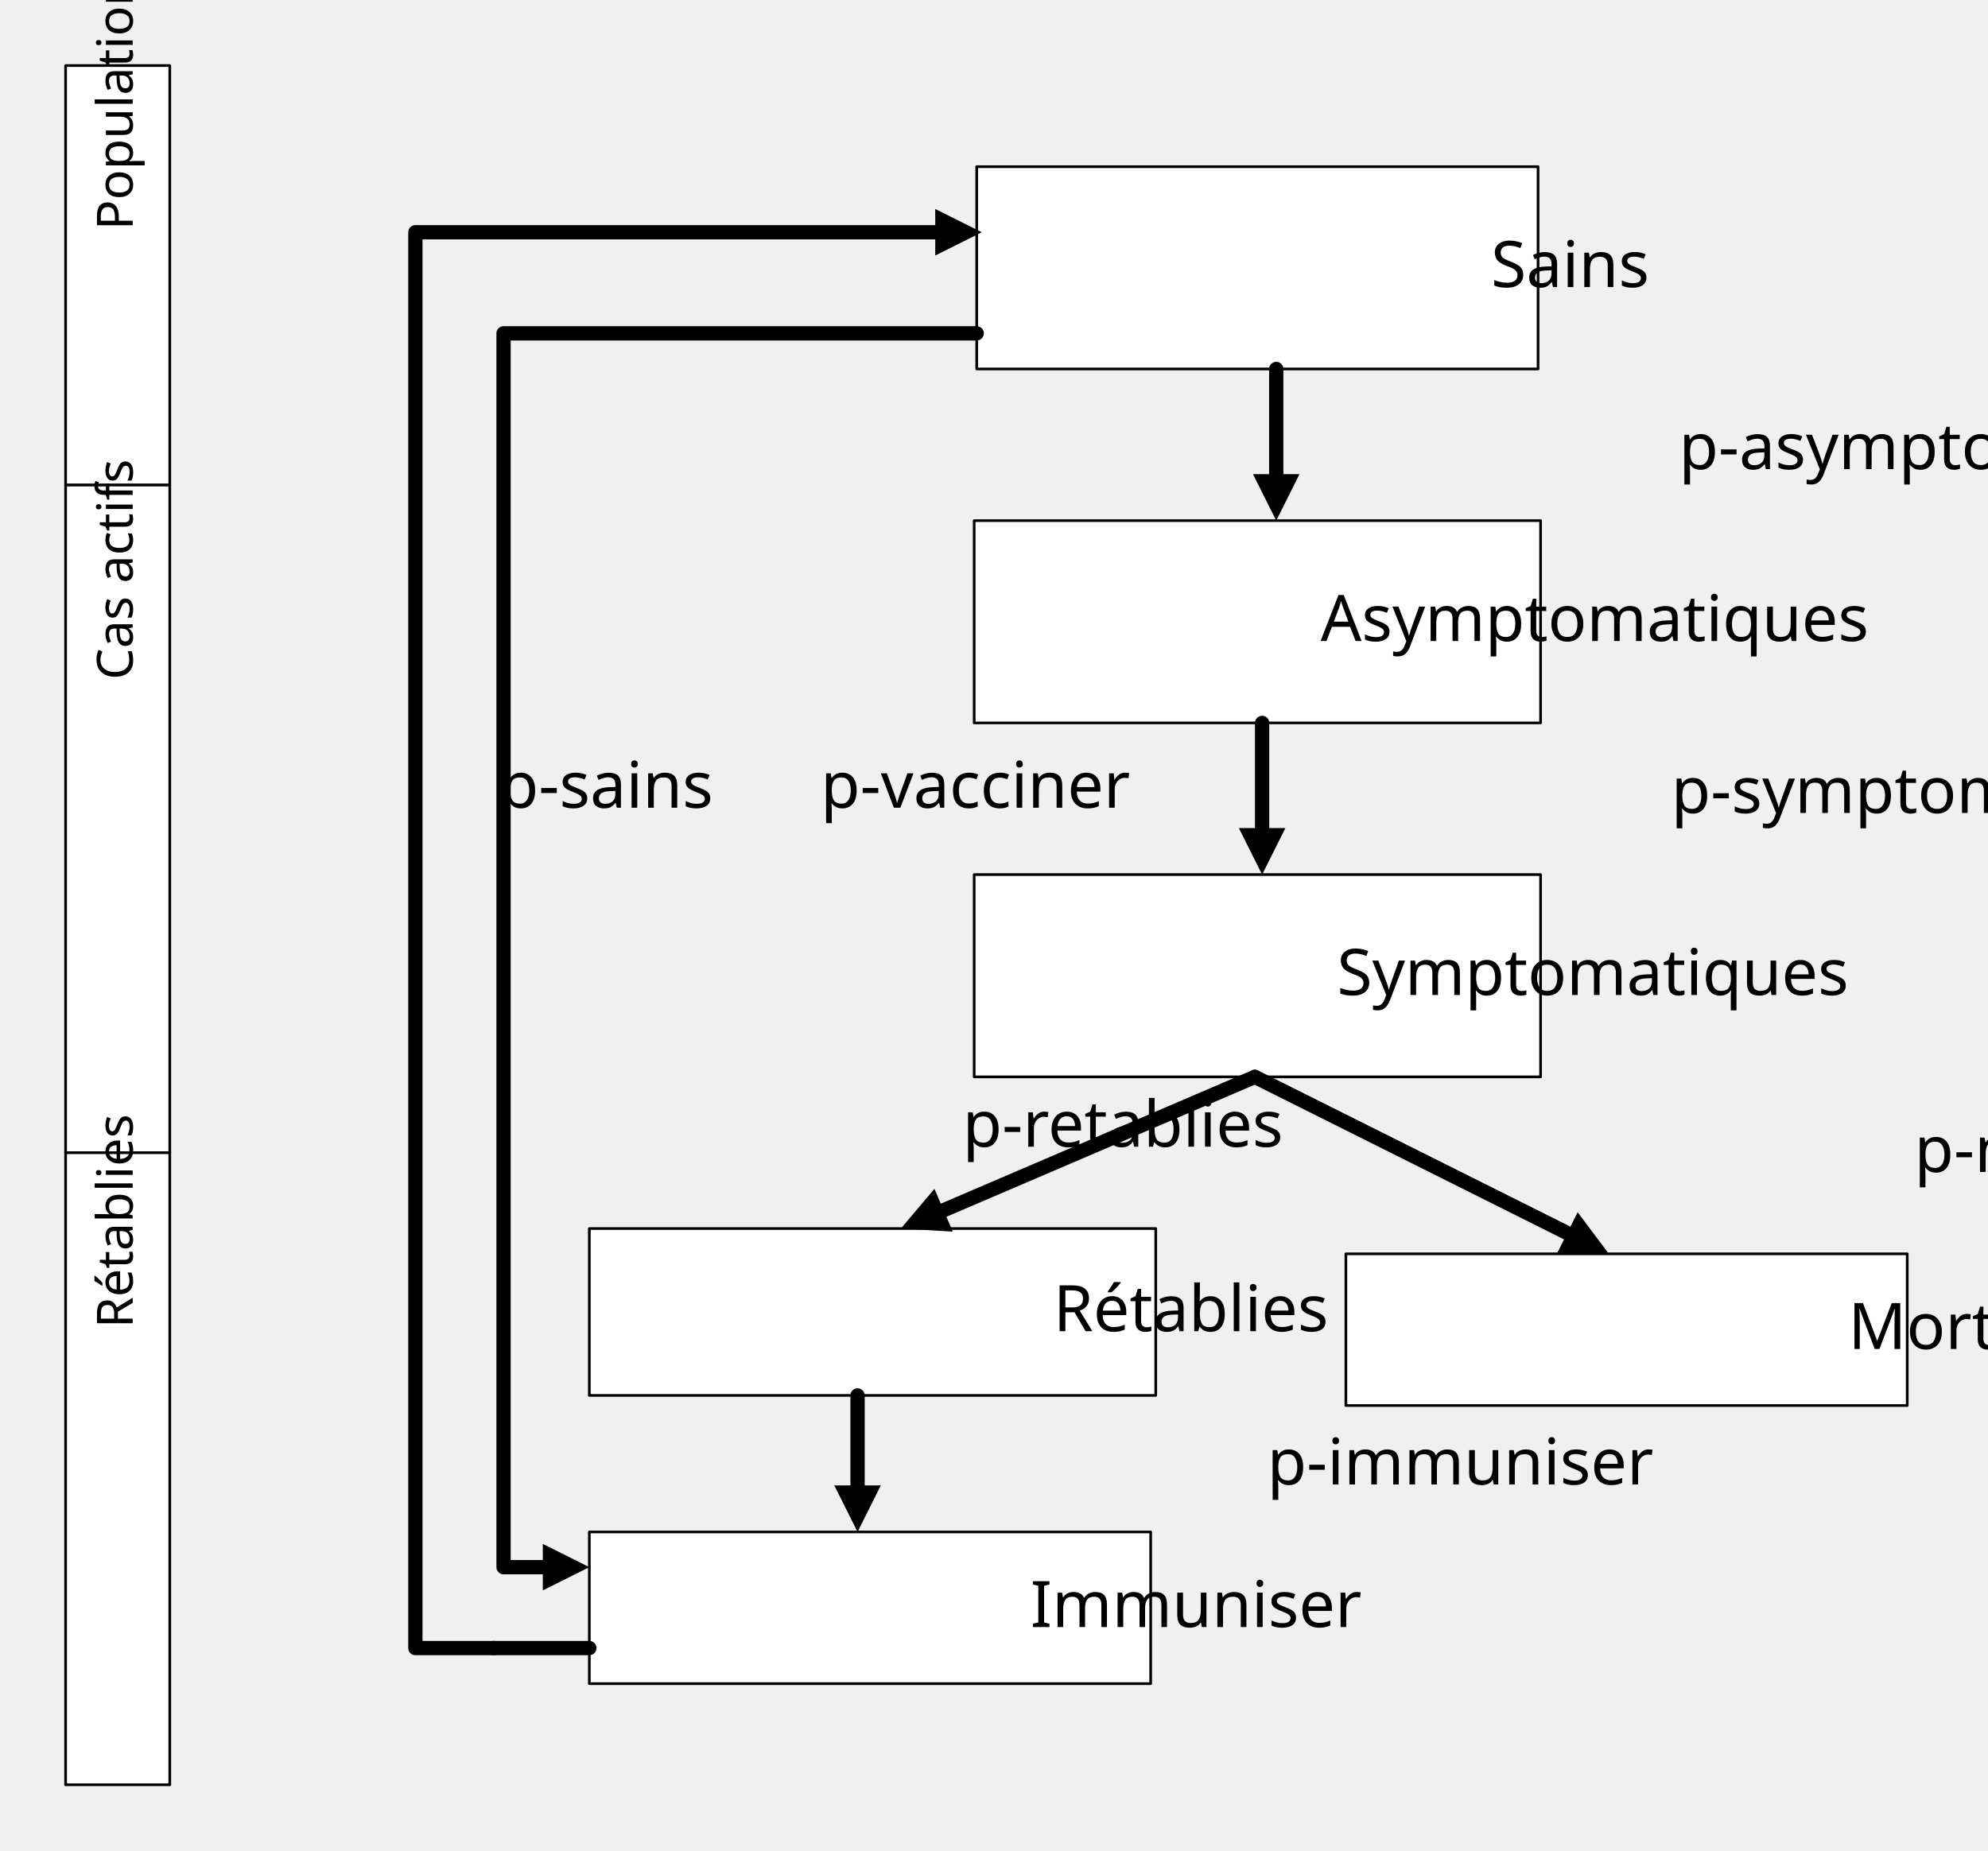
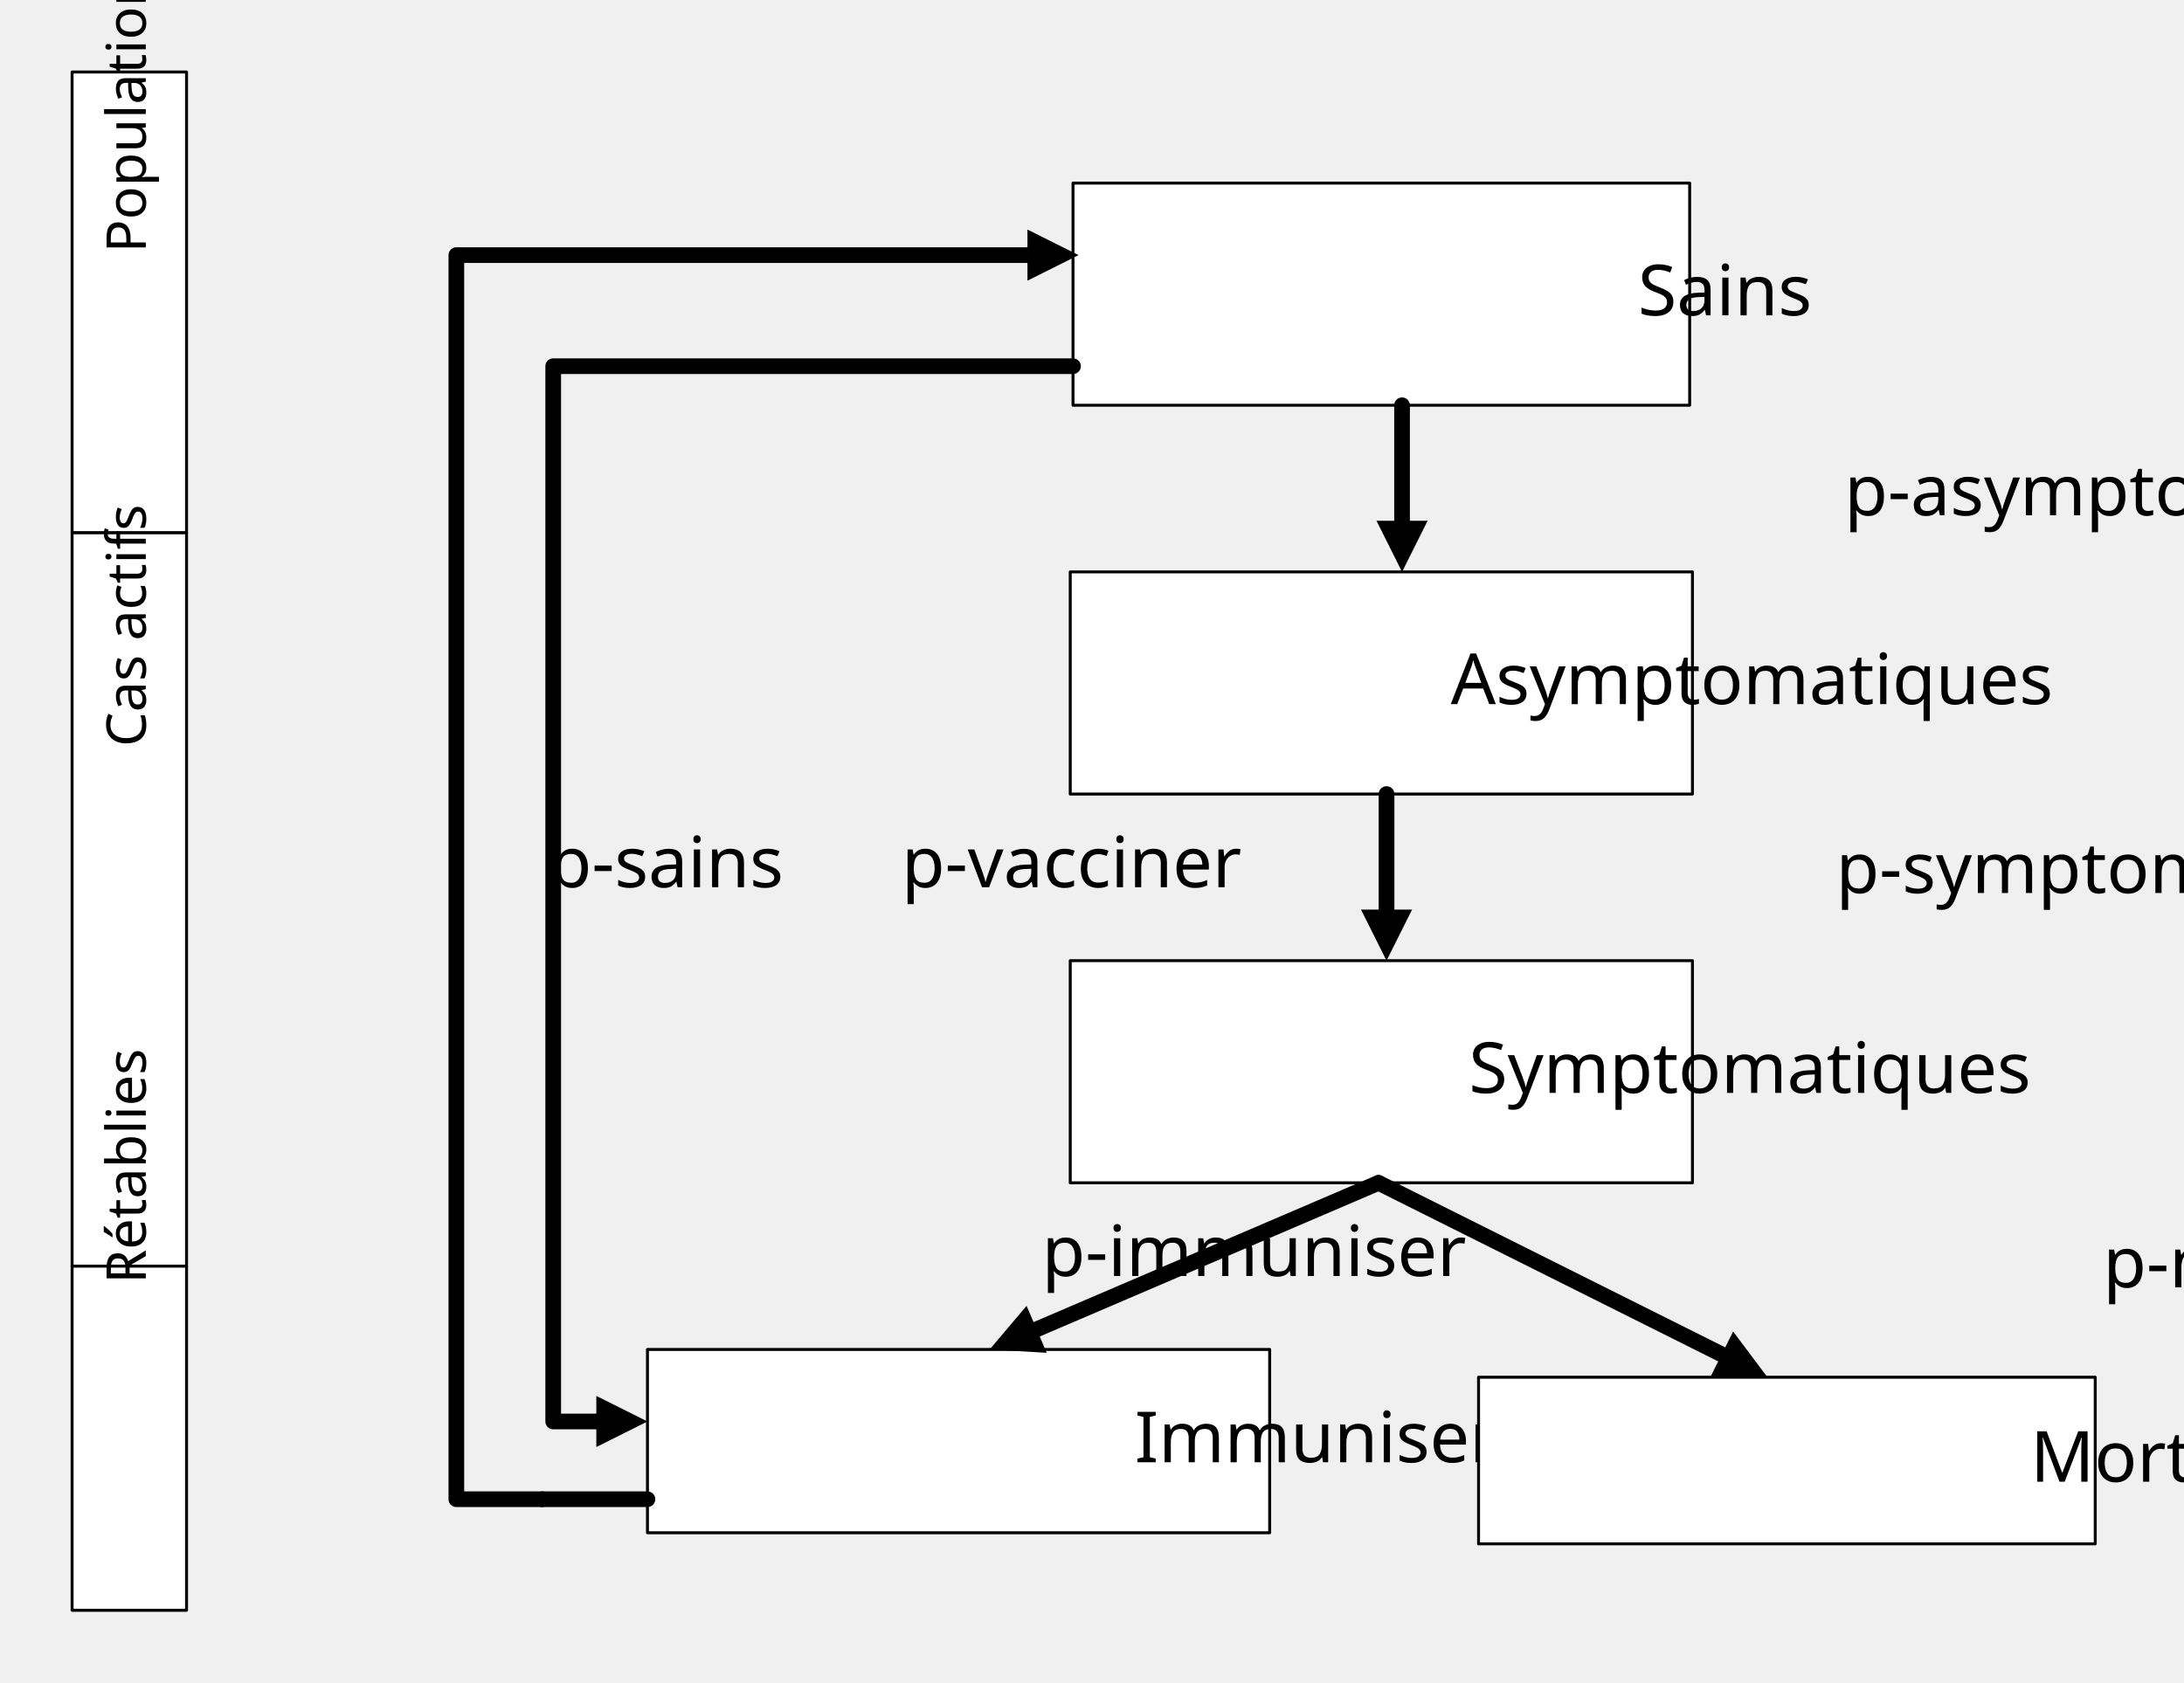
- <svg xmlns="http://www.w3.org/2000/svg" xmlns:ns1="http://schemas.microsoft.com/visio/2003/SVGExtensions/" xmlns:xlink="http://www.w3.org/1999/xlink" width="7.738in" height="7.203in" viewBox="0 0 557.141 518.64" xml:space="preserve" color-interpolation-filters="sRGB" class="st8">
+ <svg xmlns="http://www.w3.org/2000/svg" xmlns:ns1="http://schemas.microsoft.com/visio/2003/SVGExtensions/" xmlns:xlink="http://www.w3.org/1999/xlink" width="7.738in" height="5.962in" viewBox="0 0 557.141 429.298" xml:space="preserve" color-interpolation-filters="sRGB" class="st8">
  <ns1:documentProperties ns1:langID="1036" ns1:metric="true" ns1:viewMarkup="false">
    <ns1:userDefs>
      <ns1:ud ns1:nameU="msvNoAutoConnect" ns1:val="VT0(1):26" />
    </ns1:userDefs>
  </ns1:documentProperties>
  <style type="text/css">
	
		.st1 {fill:#ffffff;stroke:#000000;stroke-linecap:round;stroke-linejoin:round;stroke-width:0.75}
		.st2 {fill:#000000;font-family:Calibri;font-size:1.5em}
- 		.st3 {marker-end:url(#mrkr4-24);stroke:#000000;stroke-linecap:round;stroke-linejoin:round;stroke-width:4}
- 		.st4 {fill:#000000;fill-opacity:1;stroke:#000000;stroke-opacity:1;stroke-width:0.613}
- 		.st5 {fill:#000000;font-family:Calibri;font-size:1.167em}
+ 		.st3 {fill:#000000;font-family:Calibri;font-size:1.167em}
+ 		.st4 {marker-end:url(#mrkr4-30);stroke:#000000;stroke-linecap:round;stroke-linejoin:round;stroke-width:4}
+ 		.st5 {fill:#000000;fill-opacity:1;stroke:#000000;stroke-opacity:1;stroke-width:0.613}
		.st6 {fill:none;stroke:none;stroke-linecap:round;stroke-linejoin:round;stroke-width:0.75}
		.st7 {stroke:#000000;stroke-linecap:round;stroke-linejoin:round;stroke-width:4}
		.st8 {fill:none;fill-rule:evenodd;font-size:12px;overflow:visible;stroke-linecap:square;stroke-miterlimit:3}
	
	</style>
  <defs id="Markers">
    <g id="lend4">
      <path d="M 2 1 L 0 0 L 2 -1 L 2 1 " style="stroke:none" />
    </g>
-     <marker id="mrkr4-24" class="st4" ns1:arrowType="4" ns1:arrowSize="2" ns1:setback="3.26" refX="-3.26" orient="auto" markerUnits="strokeWidth" overflow="visible">
+     <marker id="mrkr4-30" class="st5" ns1:arrowType="4" ns1:arrowSize="2" ns1:setback="3.26" refX="-3.26" orient="auto" markerUnits="strokeWidth" overflow="visible">
      <use xlink:href="#lend4" transform="scale(-1.63,-1.63) " />
    </marker>
  </defs>
  <g ns1:mID="0" ns1:index="1" ns1:groupContext="foregroundPage">
    <ns1:pageProperties ns1:drawingScale="0.0393701" ns1:pageScale="0.0393701" ns1:drawingUnits="24" ns1:shadowOffsetX="8.50394" ns1:shadowOffsetY="-8.50394" />
    <ns1:layer ns1:name="Connector" ns1:index="0" />
-     <g id="shape1-1" ns1:mID="1" ns1:groupContext="shape" transform="translate(273.726,-415.225)">
+     <g id="shape1-1" ns1:mID="1" ns1:groupContext="shape" transform="translate(273.726,-325.884)">
      <ns1:textBlock ns1:margins="rect(4,4,4,4)" ns1:tabSpace="42.5197" />
-       <ns1:textRect cx="78.661" cy="490.293" width="157.33" height="56.693" />
-       <rect x="0" y="461.947" width="157.323" height="56.693" class="st1" />
-       <text x="59.9" y="495.69" class="st2" ns1:langID="1036">
+       <ns1:textRect cx="78.661" cy="400.952" width="157.33" height="56.693" />
+       <rect x="0" y="372.605" width="157.323" height="56.693" class="st1" />
+       <text x="59.9" y="406.35" class="st2" ns1:langID="1036">
        <ns1:paragraph ns1:horizAlign="1" />
        <ns1:tabList />Sains</text>
    </g>
-     <g id="shape2-4" ns1:mID="2" ns1:groupContext="shape" transform="translate(273.018,-316.013)">
+     <g id="shape2-4" ns1:mID="2" ns1:groupContext="shape" transform="translate(273.018,-226.671)">
      <ns1:textBlock ns1:margins="rect(4,4,4,4)" ns1:tabSpace="42.5197" />
-       <ns1:textRect cx="79.37" cy="490.293" width="158.75" height="56.693" />
-       <rect x="0" y="461.947" width="158.74" height="56.693" class="st1" />
-       <text x="12.85" y="495.69" class="st2" ns1:langID="1036">
+       <ns1:textRect cx="79.37" cy="400.952" width="158.75" height="56.693" />
+       <rect x="0" y="372.605" width="158.74" height="56.693" class="st1" />
+       <text x="12.85" y="406.35" class="st2" ns1:langID="1036">
        <ns1:paragraph ns1:horizAlign="1" />
        <ns1:tabList />Asymptomatiques</text>
    </g>
-     <g id="shape3-7" ns1:mID="3" ns1:groupContext="shape" transform="translate(273.018,-216.8)">
+     <g id="shape3-7" ns1:mID="3" ns1:groupContext="shape" transform="translate(273.018,-127.459)">
      <ns1:textBlock ns1:margins="rect(4,4,4,4)" ns1:tabSpace="42.5197" />
-       <ns1:textRect cx="79.37" cy="490.293" width="158.75" height="56.693" />
-       <rect x="0" y="461.947" width="158.74" height="56.693" class="st1" />
-       <text x="17.45" y="495.69" class="st2" ns1:langID="1036">
+       <ns1:textRect cx="79.37" cy="400.952" width="158.75" height="56.693" />
+       <rect x="0" y="372.605" width="158.74" height="56.693" class="st1" />
+       <text x="17.45" y="406.35" class="st2" ns1:langID="1036">
        <ns1:paragraph ns1:horizAlign="1" />
        <ns1:tabList />Symptomatiques</text>
    </g>
-     <g id="shape4-10" ns1:mID="4" ns1:groupContext="shape" transform="translate(165.159,-127.509)">
+     <g id="shape4-10" ns1:mID="4" ns1:groupContext="shape" transform="translate(165.159,-38.1673)">
      <ns1:textBlock ns1:margins="rect(4,4,4,4)" ns1:tabSpace="42.5197" />
-       <ns1:textRect cx="79.37" cy="495.254" width="158.75" height="46.772" />
-       <rect x="0" y="471.868" width="158.74" height="46.772" class="st1" />
-       <text x="45.82" y="500.65" class="st2" ns1:langID="1036">
+       <ns1:textRect cx="79.37" cy="405.912" width="158.75" height="46.772" />
+       <rect x="0" y="382.527" width="158.74" height="46.772" class="st1" />
+       <text x="40.07" y="411.31" class="st2" ns1:langID="1036">
+         <ns1:paragraph ns1:horizAlign="1" />
+         <ns1:tabList />Immuniser</text>
+     </g>
+     <g id="shape5-13" ns1:mID="5" ns1:groupContext="shape" transform="translate(377.191,-35.3327)">
+       <ns1:textBlock ns1:margins="rect(4,4,4,4)" ns1:tabSpace="42.5197" />
+       <ns1:textRect cx="78.661" cy="408.038" width="157.33" height="42.52" />
+       <rect x="0" y="386.779" width="157.323" height="42.52" class="st1" />
+       <text x="56.55" y="413.44" class="st2" ns1:langID="1036">
+         <ns1:paragraph ns1:horizAlign="1" />
+         <ns1:tabList />Morts</text>
+     </g>
+     <g id="shape20-16" ns1:mID="20" ns1:groupContext="shape" transform="translate(-381.726,135.963) rotate(-90)">
+       <ns1:textBlock ns1:margins="rect(4,4,4,4)" ns1:tabSpace="42.5197" />
+       <ns1:textRect cx="58.794" cy="414.7" width="117.59" height="29.197" />
+       <rect x="0" y="400.101" width="117.588" height="29.197" class="st1" />
+       <text x="5.94" y="418.9" class="st3" ns1:langID="1036">
+         <ns1:paragraph ns1:horizAlign="1" />
+         <ns1:tabList />Populations saines</text>
+     </g>
+     <g id="shape21-19" ns1:mID="21" ns1:groupContext="shape" transform="translate(-381.726,323.099) rotate(-90)">
+       <ns1:textBlock ns1:margins="rect(4,4,4,4)" ns1:tabSpace="42.5197" />
+       <ns1:textRect cx="93.568" cy="414.7" width="187.14" height="29.197" />
+       <rect x="0" y="400.101" width="187.137" height="29.197" class="st1" />
+       <text x="67.02" y="418.9" class="st3" ns1:langID="1036">
+         <ns1:paragraph ns1:horizAlign="1" />
+         <ns1:tabList />Cas actifs</text>
+     </g>
+     <g id="shape22-22" ns1:mID="22" ns1:groupContext="shape" transform="translate(-381.726,410.923) rotate(-90)">
+       <ns1:textBlock ns1:margins="rect(4,4,4,4)" ns1:tabSpace="42.5197" />
+       <ns1:textRect cx="43.912" cy="414.7" width="87.83" height="29.197" />
+       <rect x="0" y="400.101" width="87.824" height="29.197" class="st1" />
+       <text x="17.82" y="418.9" class="st3" ns1:langID="1036">
        <ns1:paragraph ns1:horizAlign="1" />
        <ns1:tabList />Rétablies</text>
    </g>
-     <g id="shape5-13" ns1:mID="5" ns1:groupContext="shape" transform="translate(377.191,-124.674)">
+     <g id="shape26-25" ns1:mID="26" ns1:groupContext="shape" transform="translate(116.404,-46.7215)">
+       <path d="M21.94 429.3 L0 429.3 L0 111.82 L145.7 111.82" class="st4" />
+     </g>
+     <g id="shape27-31" ns1:mID="27" ns1:groupContext="shape" transform="translate(543.667,-82.1364) rotate(26.5651)">
+       <path d="M0 429.3 L97.88 429.3" class="st4" />
+     </g>
+     <g id="shape28-36" ns1:mID="28" ns1:groupContext="shape" transform="translate(520.788,696.427) rotate(156.801)">
+       <path d="M0 429.3 L94.9 429.3" class="st4" />
+     </g>
+     <g id="shape29-41" ns1:mID="29" ns1:groupContext="shape" transform="translate(380.026,-289.033)">
      <ns1:textBlock ns1:margins="rect(4,4,4,4)" ns1:tabSpace="42.5197" />
-       <ns1:textRect cx="78.661" cy="497.38" width="157.33" height="42.52" />
-       <rect x="0" y="476.12" width="157.323" height="42.52" class="st1" />
-       <text x="56.55" y="502.78" class="st2" ns1:langID="1036">
-         <ns1:paragraph ns1:horizAlign="1" />
-         <ns1:tabList />Morts</text>
-     </g>
-     <g id="shape6-16" ns1:mID="6" ns1:groupContext="shape" transform="translate(165.159,-46.7215)">
-       <ns1:textBlock ns1:margins="rect(4,4,4,4)" ns1:tabSpace="42.5197" />
-       <ns1:textRect cx="78.661" cy="497.38" width="157.33" height="42.52" />
-       <rect x="0" y="476.12" width="157.323" height="42.52" class="st1" />
-       <text x="39.36" y="502.78" class="st2" ns1:langID="1036">
-         <ns1:paragraph ns1:horizAlign="1" />
-         <ns1:tabList />Immuniser</text>
-     </g>
-     <g id="shape19-19" ns1:mID="19" ns1:groupContext="shape" ns1:layerMember="0" transform="translate(233.241,-127.509)">
-       <path d="M7.09 518.64 L7.09 543.87" class="st3" />
-     </g>
-     <g id="shape20-25" ns1:mID="20" ns1:groupContext="shape" transform="translate(-471.068,135.963) rotate(-90)">
-       <ns1:textBlock ns1:margins="rect(4,4,4,4)" ns1:tabSpace="42.5197" />
-       <ns1:textRect cx="58.794" cy="504.041" width="117.59" height="29.197" />
-       <rect x="0" y="489.443" width="117.588" height="29.197" class="st1" />
-       <text x="5.94" y="508.24" class="st5" ns1:langID="1036">
-         <ns1:paragraph ns1:horizAlign="1" />
-         <ns1:tabList />Populations saines</text>
-     </g>
-     <g id="shape21-28" ns1:mID="21" ns1:groupContext="shape" transform="translate(-471.068,323.099) rotate(-90)">
-       <ns1:textBlock ns1:margins="rect(4,4,4,4)" ns1:tabSpace="42.5197" />
-       <ns1:textRect cx="93.568" cy="504.041" width="187.14" height="29.197" />
-       <rect x="0" y="489.443" width="187.137" height="29.197" class="st1" />
-       <text x="67.02" y="508.24" class="st5" ns1:langID="1036">
-         <ns1:paragraph ns1:horizAlign="1" />
-         <ns1:tabList />Cas actifs</text>
-     </g>
-     <g id="shape22-31" ns1:mID="22" ns1:groupContext="shape" transform="translate(-471.068,500.265) rotate(-90)">
-       <ns1:textBlock ns1:margins="rect(4,4,4,4)" ns1:tabSpace="42.5197" />
-       <ns1:textRect cx="88.583" cy="504.041" width="177.17" height="29.197" />
-       <rect x="0" y="489.443" width="177.165" height="29.197" class="st1" />
-       <text x="62.49" y="508.24" class="st5" ns1:langID="1036">
-         <ns1:paragraph ns1:horizAlign="1" />
-         <ns1:tabList />Rétablies</text>
-     </g>
-     <g id="shape26-34" ns1:mID="26" ns1:groupContext="shape" transform="translate(116.404,-56.6929)">
-       <path d="M21.94 518.64 L0 518.64 L0 121.79 L145.7 121.79" class="st3" />
-     </g>
-     <g id="shape27-39" ns1:mID="27" ns1:groupContext="shape" transform="translate(583.622,-162.046) rotate(26.5651)">
-       <path d="M0 518.64 L97.88 518.64" class="st3" />
-     </g>
-     <g id="shape28-44" ns1:mID="28" ns1:groupContext="shape" transform="translate(555.981,778.545) rotate(156.801)">
-       <path d="M0 518.64 L94.9 518.64" class="st3" />
-     </g>
-     <g id="shape29-49" ns1:mID="29" ns1:groupContext="shape" transform="translate(380.026,-378.375)">
-       <ns1:textBlock ns1:margins="rect(4,4,4,4)" ns1:tabSpace="42.5197" />
-       <ns1:textRect cx="79.37" cy="504.467" width="158.75" height="28.346" />
-       <rect x="0" y="490.293" width="158.74" height="28.346" class="st6" />
-       <text x="6.27" y="509.87" class="st2" ns1:langID="1036">
+       <ns1:textRect cx="79.37" cy="415.125" width="158.75" height="28.346" />
+       <rect x="0" y="400.952" width="158.74" height="28.346" class="st6" />
+       <text x="6.27" y="420.53" class="st2" ns1:langID="1036">
        <ns1:paragraph ns1:horizAlign="1" />
        <ns1:tabList />p-asymptomatiques</text>
    </g>
-     <g id="shape30-52" ns1:mID="30" ns1:groupContext="shape" transform="translate(373.556,-281.997)">
+     <g id="shape30-44" ns1:mID="30" ns1:groupContext="shape" transform="translate(373.556,-192.656)">
      <ns1:textBlock ns1:margins="rect(4,4,4,4)" ns1:tabSpace="42.5197" />
-       <ns1:textRect cx="79.37" cy="504.467" width="158.75" height="28.346" />
-       <rect x="0" y="490.293" width="158.74" height="28.346" class="st6" />
-       <text x="10.58" y="509.87" class="st2" ns1:langID="1036">
+       <ns1:textRect cx="79.37" cy="415.125" width="158.75" height="28.346" />
+       <rect x="0" y="400.952" width="158.74" height="28.346" class="st6" />
+       <text x="10.58" y="420.53" class="st2" ns1:langID="1036">
        <ns1:paragraph ns1:horizAlign="1" />
        <ns1:tabList />p-symptomatiques</text>
    </g>
-     <g id="shape31-55" ns1:mID="31" ns1:groupContext="shape" transform="translate(175.931,-188.454)">
+     <g id="shape32-47" ns1:mID="32" ns1:groupContext="shape" transform="translate(432.467,-92.0256)">
      <ns1:textBlock ns1:margins="rect(4,4,4,4)" ns1:tabSpace="42.5197" />
-       <ns1:textRect cx="48.898" cy="504.467" width="97.8" height="28.346" />
-       <rect x="0" y="490.293" width="97.795" height="28.346" class="st6" />
-       <text x="9.61" y="509.87" class="st2" ns1:langID="1036">
-         <ns1:paragraph ns1:horizAlign="1" />
-         <ns1:tabList />p-retablies</text>
-     </g>
-     <g id="shape32-58" ns1:mID="32" ns1:groupContext="shape" transform="translate(432.467,-181.367)">
-       <ns1:textBlock ns1:margins="rect(4,4,4,4)" ns1:tabSpace="42.5197" />
-       <ns1:textRect cx="48.898" cy="504.467" width="97.8" height="28.346" />
-       <rect x="0" y="490.293" width="97.795" height="28.346" class="st6" />
-       <text x="19.81" y="509.87" class="st2" ns1:langID="1036">
+       <ns1:textRect cx="48.898" cy="415.125" width="97.8" height="28.346" />
+       <rect x="0" y="400.952" width="97.795" height="28.346" class="st6" />
+       <text x="19.81" y="420.53" class="st2" ns1:langID="1036">
        <ns1:paragraph ns1:horizAlign="1" />
        <ns1:tabList />p-morts</text>
    </g>
-     <g id="shape33-61" ns1:mID="33" ns1:groupContext="shape" transform="translate(254.501,-93.7766)">
+     <g id="shape33-50" ns1:mID="33" ns1:groupContext="shape" transform="translate(165.159,-94.9104)">
      <ns1:textBlock ns1:margins="rect(4,4,4,4)" ns1:tabSpace="42.5197" />
-       <ns1:textRect cx="62.99" cy="504.467" width="125.98" height="28.346" />
-       <rect x="0" y="490.293" width="125.98" height="28.346" class="st6" />
-       <text x="16.4" y="509.87" class="st2" ns1:langID="1036">
+       <ns1:textRect cx="62.99" cy="415.125" width="125.98" height="28.346" />
+       <rect x="0" y="400.952" width="125.98" height="28.346" class="st6" />
+       <text x="16.4" y="420.53" class="st2" ns1:langID="1036">
        <ns1:paragraph ns1:horizAlign="1" />
        <ns1:tabList />p-immuniser</text>
    </g>
-     <g id="shape34-64" ns1:mID="34" ns1:groupContext="shape" transform="translate(49.7788,-283.465)">
+     <g id="shape34-53" ns1:mID="34" ns1:groupContext="shape" transform="translate(49.7788,-194.123)">
      <ns1:textBlock ns1:margins="rect(4,4,4,4)" ns1:tabSpace="42.5197" />
-       <ns1:textRect cx="31.495" cy="504.467" width="62.99" height="28.346" />
-       <rect x="0" y="490.293" width="62.99" height="28.346" class="st6" />
-       <text x="5.87" y="509.87" class="st2" ns1:langID="1036">
+       <ns1:textRect cx="31.495" cy="415.125" width="62.99" height="28.346" />
+       <rect x="0" y="400.952" width="62.99" height="28.346" class="st6" />
+       <text x="5.87" y="420.53" class="st2" ns1:langID="1036">
        <ns1:paragraph ns1:horizAlign="1" />
        <ns1:tabList />p-sains</text>
    </g>
-     <g id="shape35-67" ns1:mID="35" ns1:groupContext="shape" transform="translate(872.353,202.627) rotate(90)">
-       <path d="M0 518.64 L29.48 518.64" class="st3" />
+     <g id="shape35-56" ns1:mID="35" ns1:groupContext="shape" transform="translate(783.012,202.627) rotate(90)">
+       <path d="M0 429.3 L29.48 429.3" class="st4" />
    </g>
-     <g id="shape36-72" ns1:mID="36" ns1:groupContext="shape" transform="translate(876.311,103.414) rotate(90)">
-       <path d="M0 518.64 L29.48 518.64" class="st3" />
+     <g id="shape36-61" ns1:mID="36" ns1:groupContext="shape" transform="translate(786.97,103.414) rotate(90)">
+       <path d="M0 429.3 L29.48 429.3" class="st4" />
    </g>
-     <g id="shape37-77" ns1:mID="37" ns1:groupContext="shape" transform="translate(138.344,-56.6929)">
-       <path d="M0 518.64 L26.81 518.64" class="st7" />
+     <g id="shape37-66" ns1:mID="37" ns1:groupContext="shape" transform="translate(138.344,-46.7215)">
+       <path d="M0 429.3 L26.81 429.3" class="st7" />
    </g>
-     <g id="shape38-80" ns1:mID="38" ns1:groupContext="shape" transform="translate(141.115,-79.3701)">
-       <path d="M132.61 172.81 L0 172.81 L0 518.64 L11 518.64" class="st3" />
+     <g id="shape38-69" ns1:mID="38" ns1:groupContext="shape" transform="translate(141.115,-66.564)">
+       <path d="M132.61 160.01 L0 160.01 L0 429.3 L11 429.3" class="st4" />
    </g>
-     <g id="shape39-85" ns1:mID="39" ns1:groupContext="shape" transform="translate(141.115,-283.465)">
+     <g id="shape39-74" ns1:mID="39" ns1:groupContext="shape" transform="translate(141.115,-194.123)">
      <ns1:textBlock ns1:margins="rect(4,4,4,4)" ns1:tabSpace="42.5197" />
-       <ns1:textRect cx="42.52" cy="504.467" width="85.04" height="28.346" />
-       <rect x="0" y="490.293" width="85.039" height="28.346" class="st6" />
-       <text x="4.64" y="509.87" class="st2" ns1:langID="1036">
+       <ns1:textRect cx="42.52" cy="415.125" width="85.04" height="28.346" />
+       <rect x="0" y="400.952" width="85.039" height="28.346" class="st6" />
+       <text x="4.64" y="420.53" class="st2" ns1:langID="1036">
        <ns1:paragraph ns1:horizAlign="1" />
        <ns1:tabList />p-vacciner</text>
    </g>
  </g>
</svg>
